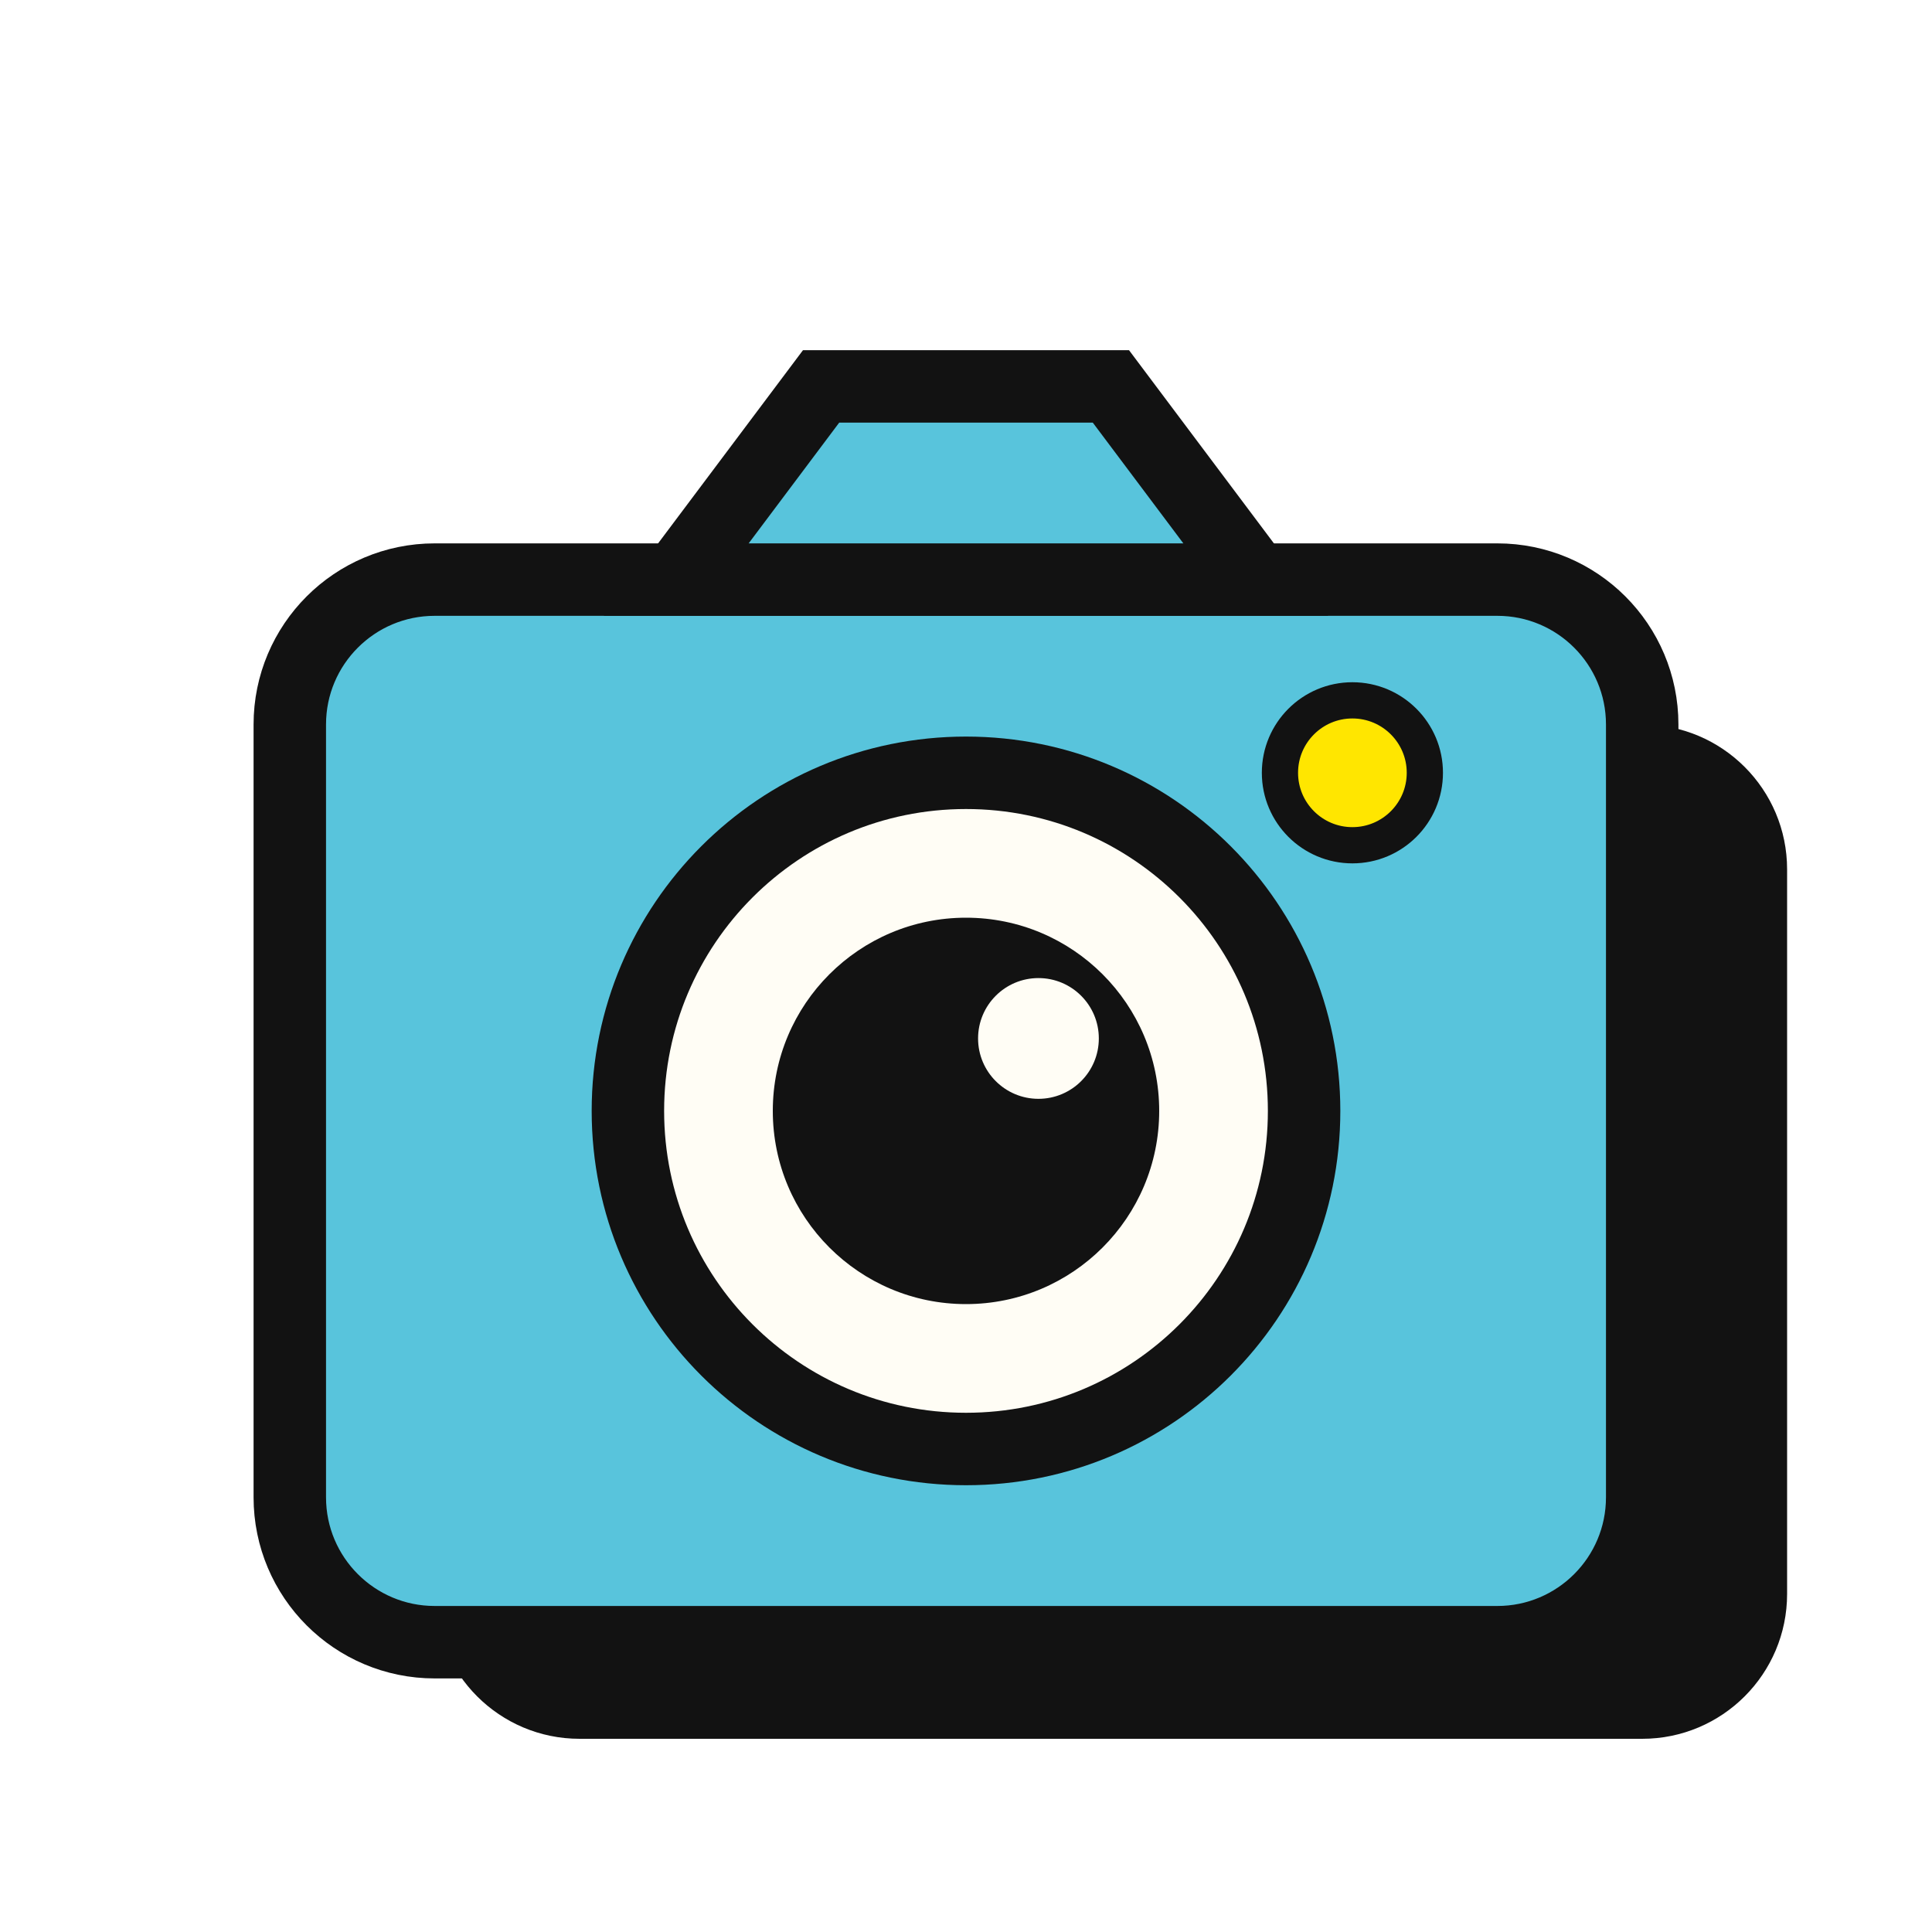
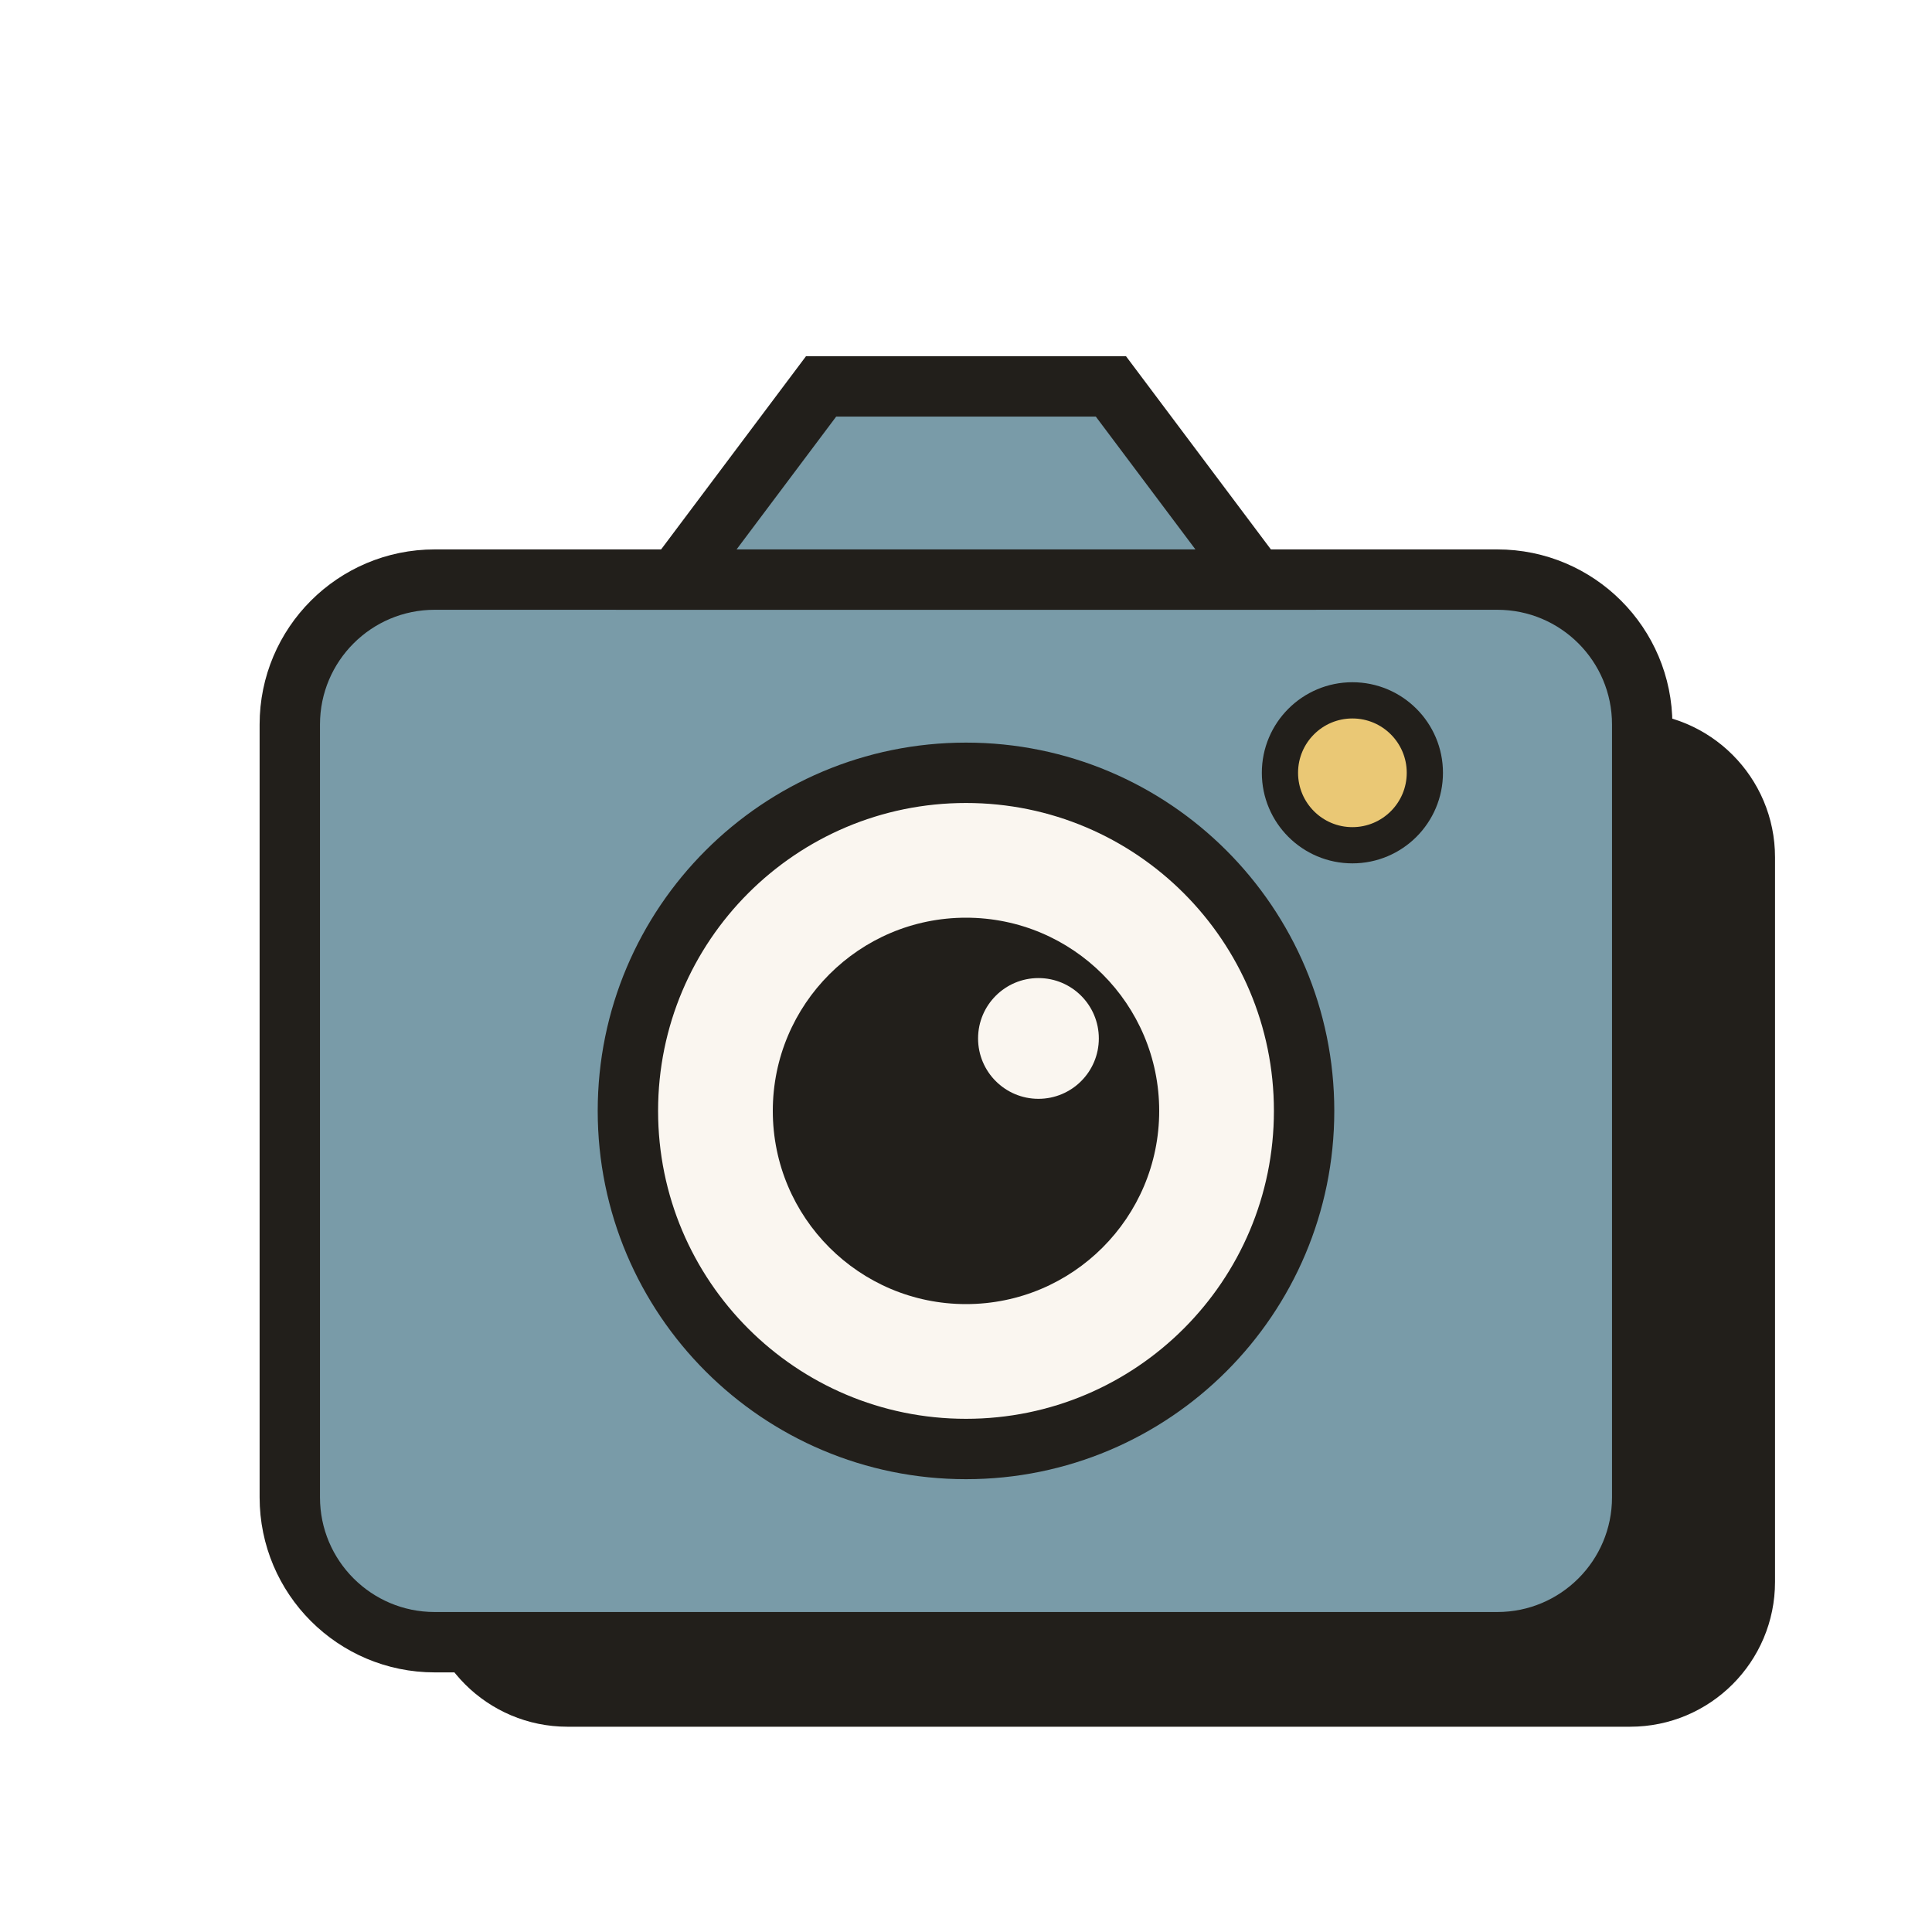
<svg xmlns="http://www.w3.org/2000/svg" width="80" height="80" viewBox="0 0 80 80">
-   <rect x="14" y="26" width="56" height="42" rx="6" fill="#121212" transform="translate(4, 4)" />
-   <rect x="12" y="24" width="56" height="44" rx="6" fill="#58C4DC" stroke="#121212" stroke-width="3" />
-   <path d="M28 24 L34 16 L46 16 L52 24 Z" fill="#58C4DC" stroke="#121212" stroke-width="3" />
-   <circle cx="40" cy="46" r="14" fill="#FFFDF5" stroke="#121212" stroke-width="3" />
-   <circle cx="40" cy="46" r="8" fill="#121212" />
-   <circle cx="43" cy="43" r="2.5" fill="#FFFDF5" />
-   <circle cx="56" cy="32" r="3" fill="#FFE600" stroke="#121212" stroke-width="1.5" />
+   <rect x="14" y="26" width="56" height="42" rx="6" fill="#221F1B" transform="translate(3.5, 3.5)" />
+   <rect x="12" y="24" width="56" height="44" rx="6" fill="#799BA8" stroke="#221F1B" stroke-width="2.5" />
+   <path d="M28 24 L34 16 L46 16 L52 24 Z" fill="#799BA8" stroke="#221F1B" stroke-width="2.5" />
+   <circle cx="40" cy="46" r="14" fill="#FAF6F0" stroke="#221F1B" stroke-width="2.5" />
+   <circle cx="40" cy="46" r="8" fill="#221F1B" />
+   <circle cx="43" cy="43" r="2.5" fill="#FAF6F0" />
+   <circle cx="56" cy="32" r="3" fill="#EAC875" stroke="#221F1B" stroke-width="1.5" />
</svg>
